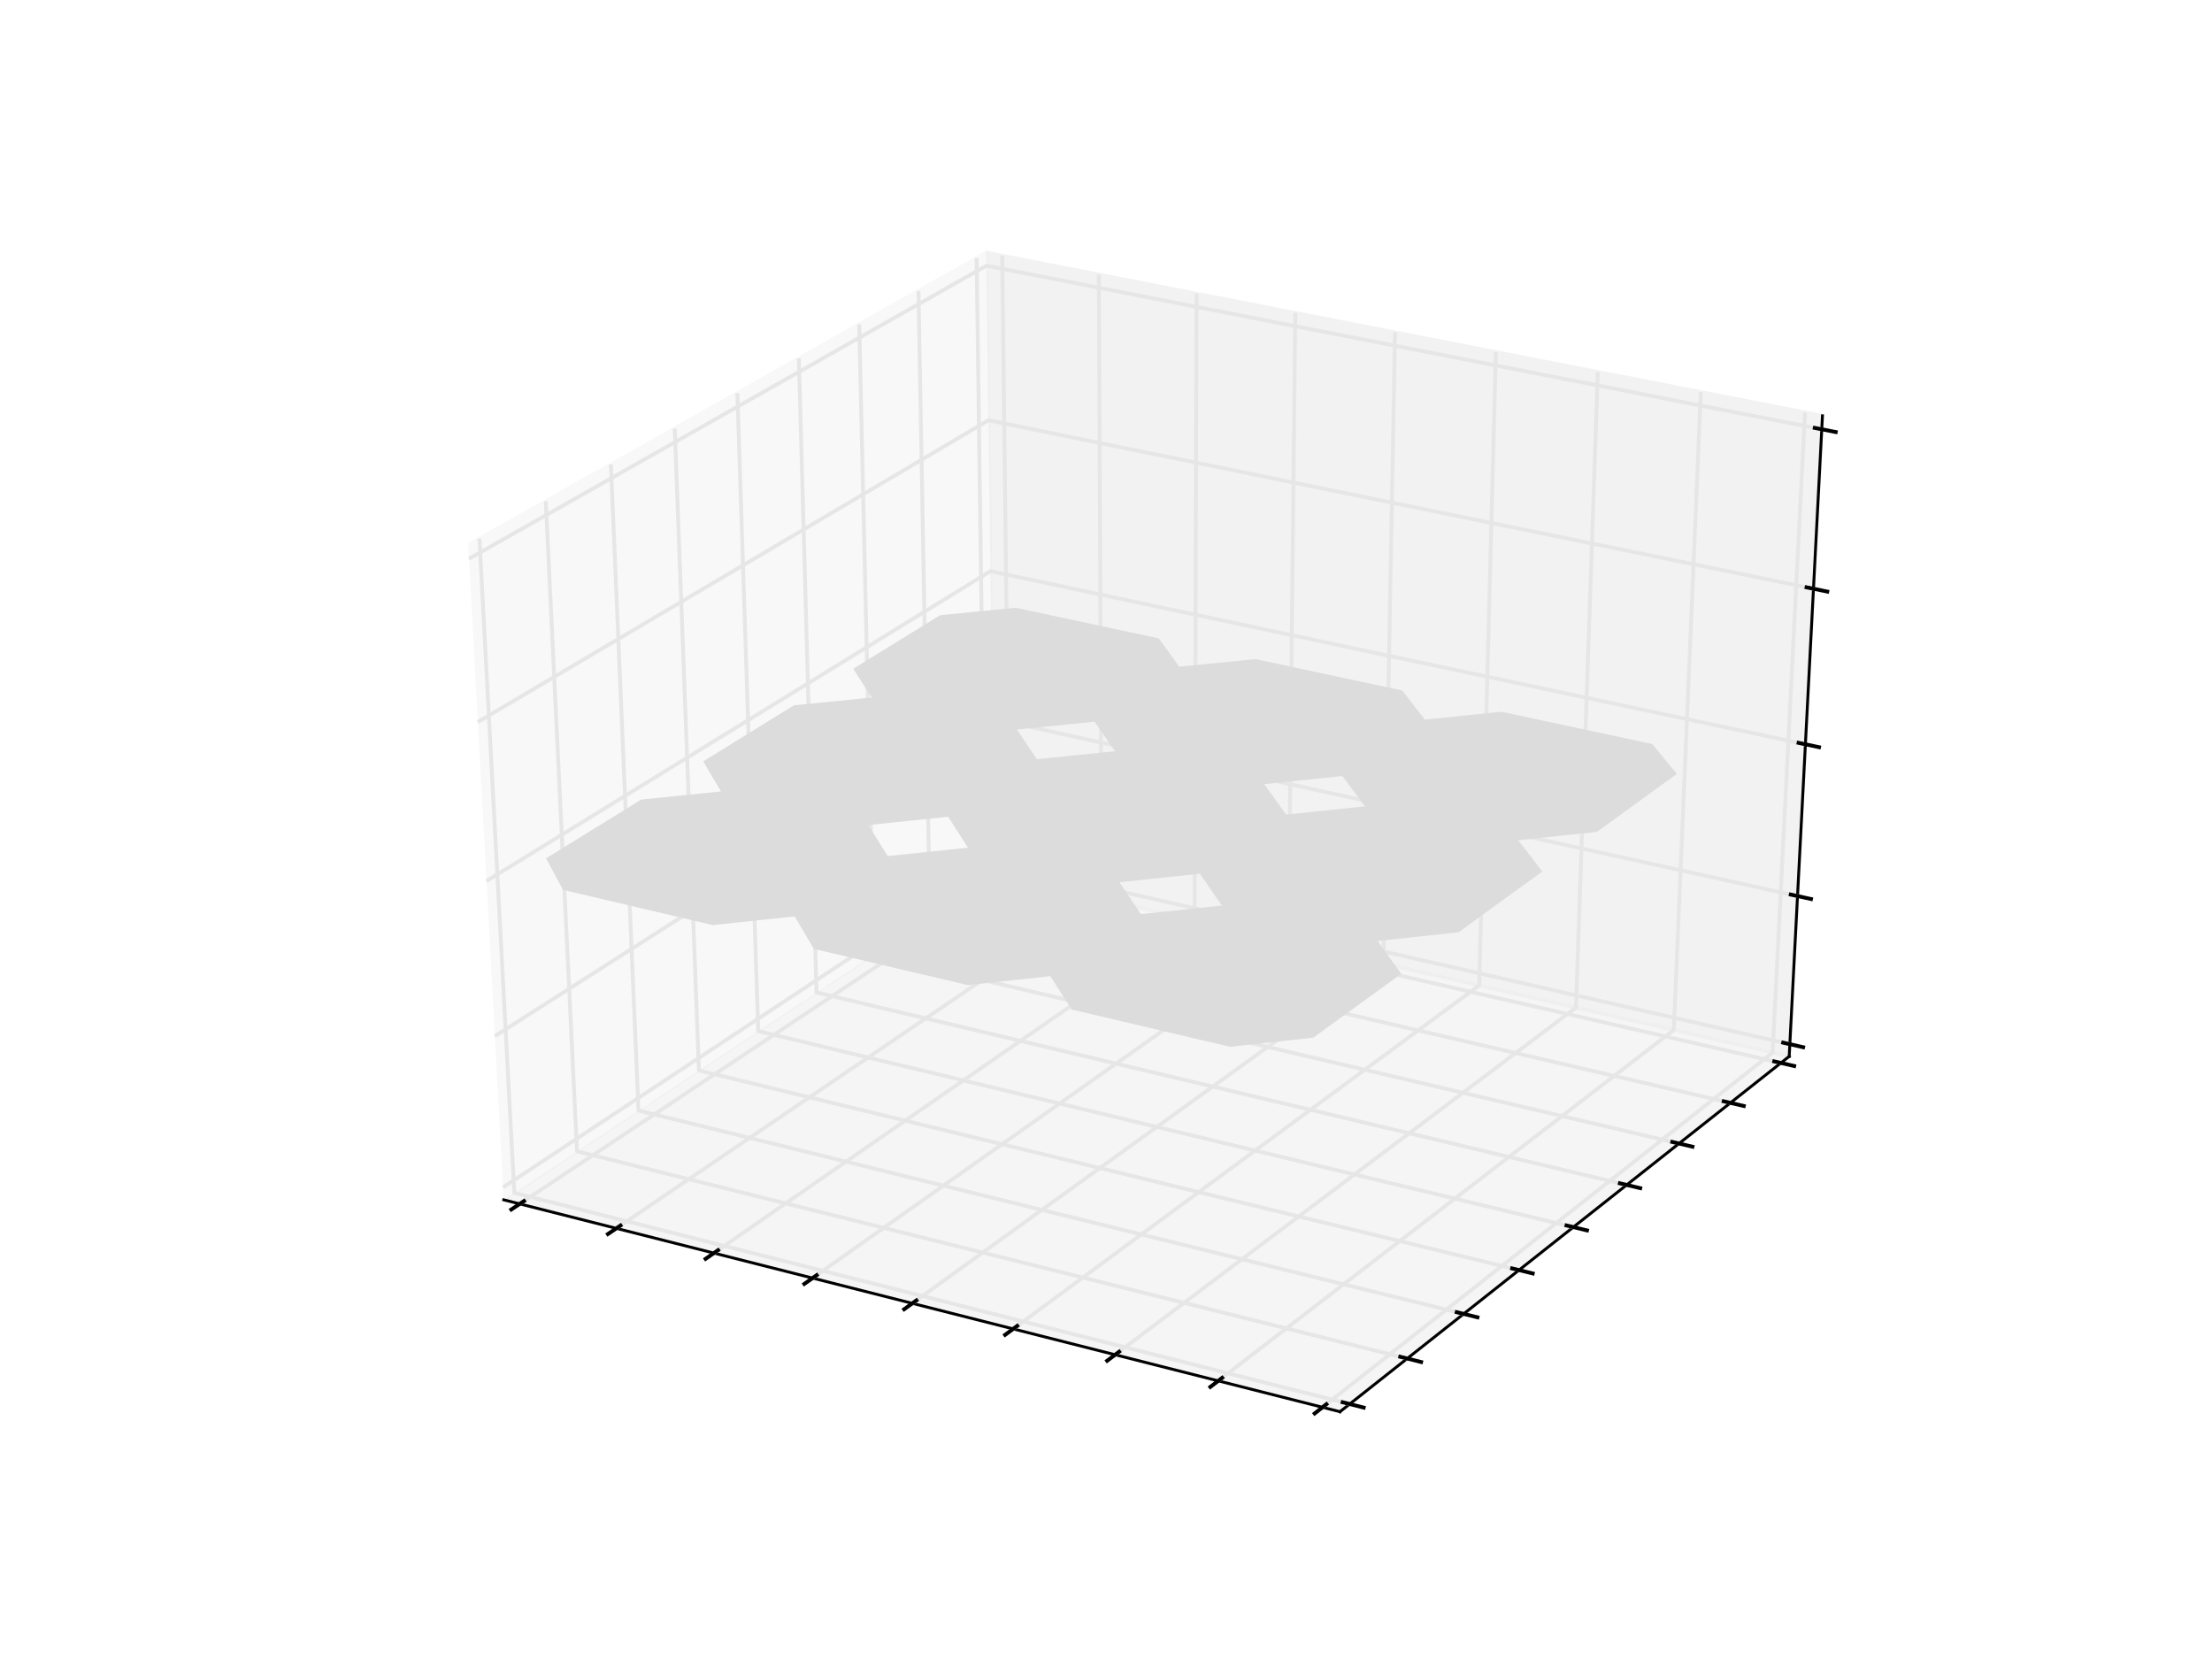
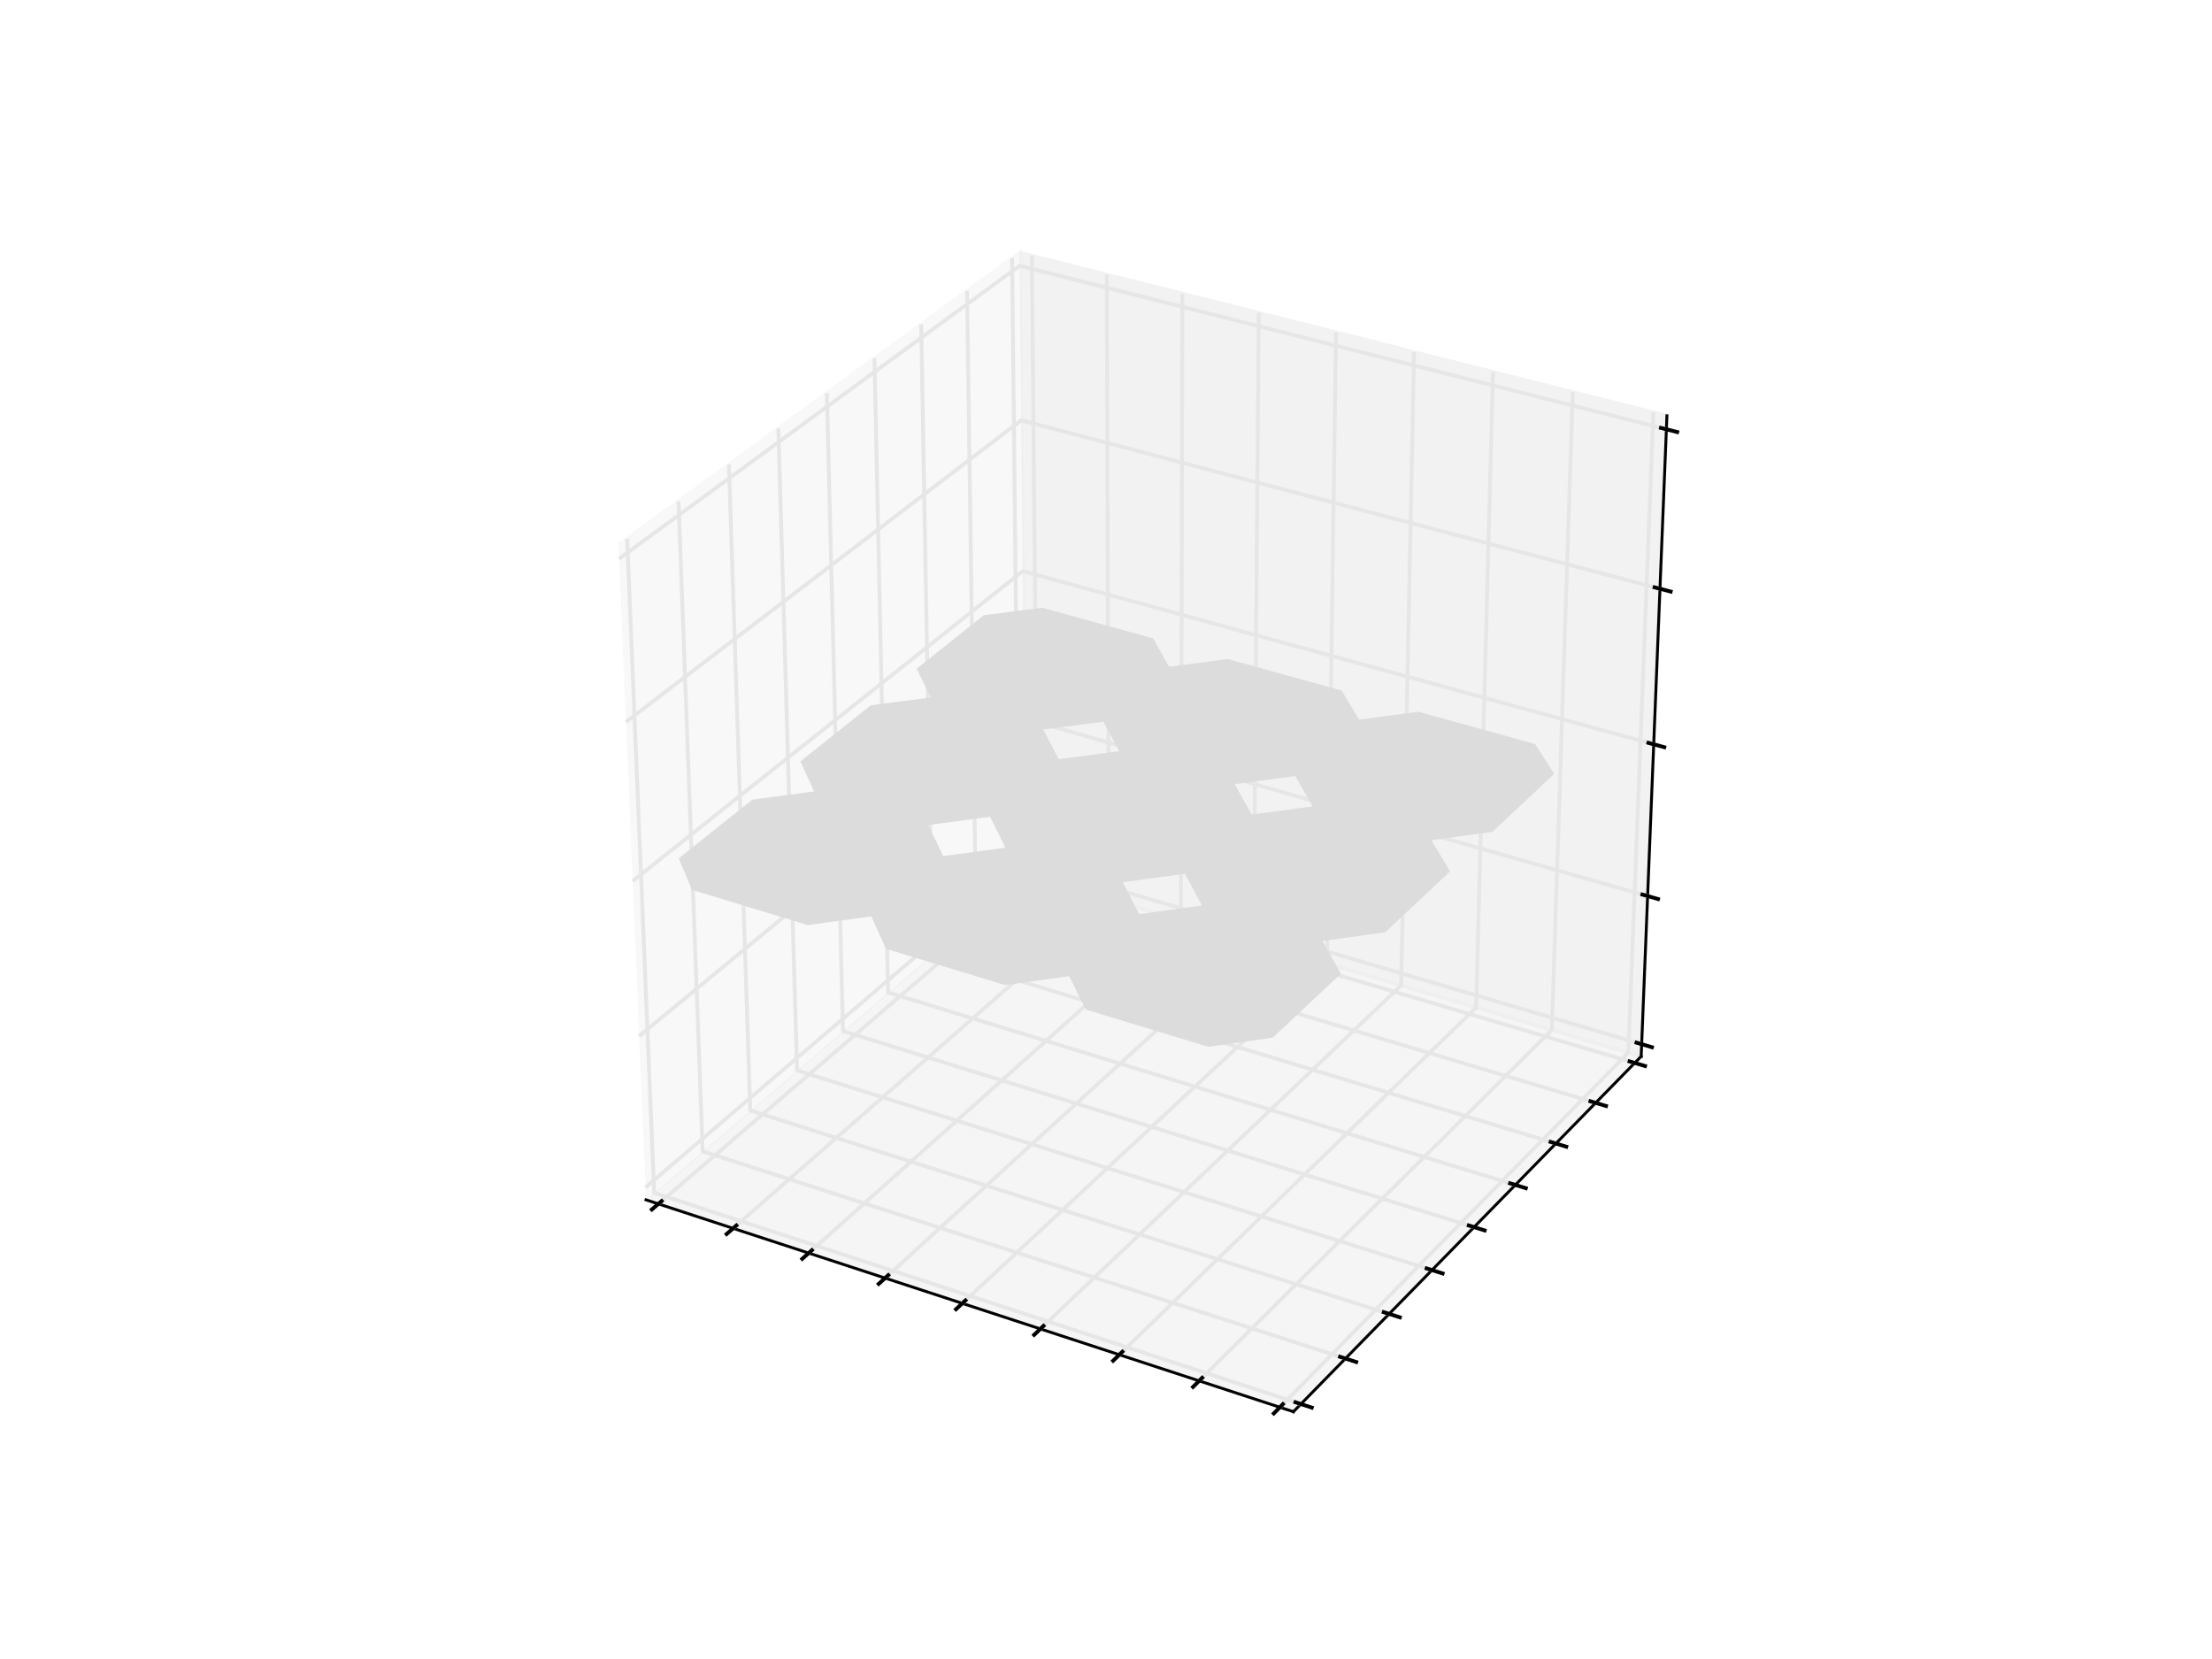
<svg xmlns="http://www.w3.org/2000/svg" height="432pt" version="1.1" viewBox="0 0 576 432" width="576pt">
  <defs>
    <style type="text/css">
*{stroke-linecap:butt;stroke-linejoin:round;}
  </style>
  </defs>
  <g id="figure_1">
    <g id="patch_1">
-       <path d="M 0 432 L 576 432 L 576 0 L 0 0 z " style="fill:#ffffff;" />
+       <path d="M 0 432  L 576 432  L 576 0  L 0 0  z " style="fill:#ffffff;" />
    </g>
    <g id="patch_2">
-       <path d="M 72 388.8 L 518.4 388.8 L 518.4 43.2 L 72 43.2 z " style="fill:#ffffff;" />
+       <path d="M 72 388.8  L 518.4 388.8  L 518.4 43.2  L 72 43.2  z " style="fill:#ffffff;" />
    </g>
    <g id="pane3d_1">
      <g id="patch_3">
-         <path d="M 131.177 312.435 L 258.939 227.701 L 256.812 65.79 L 121.927 141.921 " style="fill:#f2f2f2;opacity:0.5;stroke:#f2f2f2;stroke-linejoin:miter;" />
+         <path d="M 168.215 312.435  L 267.127 227.701  L 265.48 65.79  L 161.053 141.921  " style="fill:#f2f2f2;opacity:0.5;stroke:#f2f2f2;stroke-linejoin:miter;" />
      </g>
    </g>
    <g id="pane3d_2">
      <g id="patch_4">
-         <path d="M 258.939 227.701 L 465.902 275.073 L 474.561 108.279 L 256.812 65.79 " style="fill:#e6e6e6;opacity:0.5;stroke:#e6e6e6;stroke-linejoin:miter;" />
+         <path d="M 267.127 227.701  L 427.356 275.073  L 434.06 108.279  L 265.48 65.79  " style="fill:#e6e6e6;opacity:0.5;stroke:#e6e6e6;stroke-linejoin:miter;" />
      </g>
    </g>
    <g id="pane3d_3">
      <g id="patch_5">
-         <path d="M 131.177 312.435 L 348.93 367.606 L 465.902 275.073 L 258.939 227.701 " style="fill:#ececec;opacity:0.5;stroke:#ececec;stroke-linejoin:miter;" />
+         <path d="M 168.215 312.435  L 336.797 367.606  L 427.356 275.073  L 267.127 227.701  " style="fill:#ececec;opacity:0.5;stroke:#ececec;stroke-linejoin:miter;" />
      </g>
    </g>
    <g id="axis3d_1">
      <g id="line2d_1">
-         <path d="M 131.177 312.435 L 348.93 367.606 " style="fill:none;stroke:#000000;stroke-linecap:square;stroke-width:0.75;" />
+         <path d="M 168.215 312.435  L 336.797 367.606  " style="fill:none;stroke:#000000;stroke-linecap:square;stroke-width:0.75;" />
      </g>
      <g id="Line3DCollection_1">
-         <path d="M 135.341 313.49 L 262.91 228.61 L 260.981 66.603 " style="fill:none;stroke:#e6e6e6;" />
-         <path d="M 160.484 319.86 L 286.875 234.095 L 286.148 71.514 " style="fill:none;stroke:#e6e6e6;" />
-         <path d="M 185.899 326.299 L 311.08 239.636 L 311.581 76.477 " style="fill:none;stroke:#e6e6e6;" />
-         <path d="M 211.591 332.809 L 335.53 245.232 L 337.285 81.492 " style="fill:none;stroke:#e6e6e6;" />
-         <path d="M 237.566 339.39 L 360.229 250.885 L 363.263 86.561 " style="fill:none;stroke:#e6e6e6;" />
-         <path d="M 263.826 346.044 L 385.18 256.596 L 389.52 91.685 " style="fill:none;stroke:#e6e6e6;" />
-         <path d="M 290.378 352.771 L 410.388 262.366 L 416.061 96.864 " style="fill:none;stroke:#e6e6e6;" />
-         <path d="M 317.226 359.574 L 435.855 268.195 L 442.89 102.099 " style="fill:none;stroke:#e6e6e6;" />
-         <path d="M 344.375 366.452 L 461.587 274.085 L 470.012 107.391 " style="fill:none;stroke:#e6e6e6;" />
+         <path d="M 171.439 313.49  L 270.201 228.61  L 268.708 66.603  " style="fill:none;stroke:#e6e6e6;" />
+         <path d="M 190.904 319.86  L 288.755 234.095  L 288.192 71.514  " style="fill:none;stroke:#e6e6e6;" />
+         <path d="M 210.58 326.299  L 307.494 239.636  L 307.882 76.477  " style="fill:none;stroke:#e6e6e6;" />
+         <path d="M 230.471 332.809  L 326.424 245.232  L 327.782 81.492  " style="fill:none;stroke:#e6e6e6;" />
+         <path d="M 250.58 339.39  L 345.545 250.885  L 347.894 86.561  " style="fill:none;stroke:#e6e6e6;" />
+         <path d="M 270.911 346.044  L 364.862 256.596  L 368.222 91.685  " style="fill:none;stroke:#e6e6e6;" />
+         <path d="M 291.467 352.771  L 384.378 262.366  L 388.769 96.864  " style="fill:none;stroke:#e6e6e6;" />
+         <path d="M 312.253 359.574  L 404.094 268.195  L 409.54 102.099  " style="fill:none;stroke:#e6e6e6;" />
+         <path d="M 333.271 366.452  L 424.016 274.085  L 430.538 107.391  " style="fill:none;stroke:#e6e6e6;" />
      </g>
      <g id="xtick_1">
        <g id="line2d_2">
-           <path d="M 136.44 312.758 L 133.139 314.955 " style="fill:none;stroke:#000000;stroke-linecap:square;" />
+           <path d="M 172.289 312.758  L 169.734 314.955  " style="fill:none;stroke:#000000;stroke-linecap:square;" />
        </g>
      </g>
      <g id="xtick_2">
        <g id="line2d_3">
-           <path d="M 161.573 319.121 L 158.301 321.341 " style="fill:none;stroke:#000000;stroke-linecap:square;" />
+           <path d="M 191.747 319.121  L 189.214 321.341  " style="fill:none;stroke:#000000;stroke-linecap:square;" />
        </g>
      </g>
      <g id="xtick_3">
        <g id="line2d_4">
-           <path d="M 186.978 325.552 L 183.737 327.796 " style="fill:none;stroke:#000000;stroke-linecap:square;" />
+           <path d="M 211.415 325.552  L 208.906 327.796  " style="fill:none;stroke:#000000;stroke-linecap:square;" />
        </g>
      </g>
      <g id="xtick_4">
        <g id="line2d_5">
-           <path d="M 212.66 332.054 L 209.45 334.322 " style="fill:none;stroke:#000000;stroke-linecap:square;" />
+           <path d="M 231.298 332.054  L 228.813 334.322  " style="fill:none;stroke:#000000;stroke-linecap:square;" />
        </g>
      </g>
      <g id="xtick_5">
        <g id="line2d_6">
-           <path d="M 238.624 338.626 L 235.445 340.92 " style="fill:none;stroke:#000000;stroke-linecap:square;" />
+           <path d="M 251.399 338.626  L 248.938 340.92  " style="fill:none;stroke:#000000;stroke-linecap:square;" />
        </g>
      </g>
      <g id="xtick_6">
        <g id="line2d_7">
-           <path d="M 264.874 345.272 L 261.727 347.591 " style="fill:none;stroke:#000000;stroke-linecap:square;" />
+           <path d="M 271.722 345.272  L 269.286 347.591  " style="fill:none;stroke:#000000;stroke-linecap:square;" />
        </g>
      </g>
      <g id="xtick_7">
        <g id="line2d_8">
-           <path d="M 291.414 351.991 L 288.302 354.335 " style="fill:none;stroke:#000000;stroke-linecap:square;" />
+           <path d="M 292.269 351.991  L 289.859 354.335  " style="fill:none;stroke:#000000;stroke-linecap:square;" />
        </g>
      </g>
      <g id="xtick_8">
        <g id="line2d_9">
-           <path d="M 318.251 358.784 L 315.173 361.155 " style="fill:none;stroke:#000000;stroke-linecap:square;" />
+           <path d="M 313.046 358.784  L 310.663 361.155  " style="fill:none;stroke:#000000;stroke-linecap:square;" />
        </g>
      </g>
      <g id="xtick_9">
        <g id="line2d_10">
-           <path d="M 345.388 365.654 L 342.345 368.052 " style="fill:none;stroke:#000000;stroke-linecap:square;" />
+           <path d="M 334.055 365.654  L 331.7 368.052  " style="fill:none;stroke:#000000;stroke-linecap:square;" />
        </g>
      </g>
    </g>
    <g id="axis3d_2">
      <g id="line2d_11">
-         <path d="M 465.902 275.073 L 348.93 367.606 " style="fill:none;stroke:#000000;stroke-linecap:square;stroke-width:0.75;" />
+         <path d="M 427.356 275.073  L 336.797 367.606  " style="fill:none;stroke:#000000;stroke-linecap:square;stroke-width:0.75;" />
      </g>
      <g id="Line3DCollection_2">
-         <path d="M 124.84 140.277 L 133.926 310.612 L 351.455 365.609 " style="fill:none;stroke:#e6e6e6;" />
-         <path d="M 142.121 130.523 L 150.242 299.791 L 366.434 353.759 " style="fill:none;stroke:#e6e6e6;" />
-         <path d="M 159.07 120.957 L 166.26 289.167 L 381.128 342.135 " style="fill:none;stroke:#e6e6e6;" />
-         <path d="M 175.698 111.572 L 181.99 278.735 L 395.545 330.73 " style="fill:none;stroke:#e6e6e6;" />
-         <path d="M 192.013 102.363 L 197.438 268.49 L 409.692 319.538 " style="fill:none;stroke:#e6e6e6;" />
-         <path d="M 208.024 93.327 L 212.612 258.426 L 423.578 308.554 " style="fill:none;stroke:#e6e6e6;" />
-         <path d="M 223.739 84.457 L 227.52 248.539 L 437.209 297.771 " style="fill:none;stroke:#e6e6e6;" />
-         <path d="M 239.166 75.749 L 242.169 238.824 L 450.592 287.184 " style="fill:none;stroke:#e6e6e6;" />
-         <path d="M 254.314 67.2 L 256.564 229.276 L 463.734 276.787 " style="fill:none;stroke:#e6e6e6;" />
+         <path d="M 163.308 140.277  L 170.343 310.612  L 338.752 365.609  " style="fill:none;stroke:#e6e6e6;" />
+         <path d="M 176.687 130.523  L 182.974 299.791  L 350.349 353.759  " style="fill:none;stroke:#e6e6e6;" />
+         <path d="M 189.809 120.957  L 195.376 289.167  L 361.725 342.135  " style="fill:none;stroke:#e6e6e6;" />
+         <path d="M 202.682 111.572  L 207.553 278.735  L 372.886 330.73  " style="fill:none;stroke:#e6e6e6;" />
+         <path d="M 215.313 102.363  L 219.513 268.49  L 383.839 319.538  " style="fill:none;stroke:#e6e6e6;" />
+         <path d="M 227.709 93.327  L 231.261 258.426  L 394.589 308.554  " style="fill:none;stroke:#e6e6e6;" />
+         <path d="M 239.875 84.457  L 242.803 248.539  L 405.142 297.771  " style="fill:none;stroke:#e6e6e6;" />
+         <path d="M 251.819 75.749  L 254.143 238.824  L 415.504 287.184  " style="fill:none;stroke:#e6e6e6;" />
+         <path d="M 263.546 67.2  L 265.288 229.276  L 425.678 276.787  " style="fill:none;stroke:#e6e6e6;" />
      </g>
      <g id="xtick_10">
        <g id="line2d_12">
-           <path d="M 349.634 365.149 L 355.1 366.531 " style="fill:none;stroke:#000000;stroke-linecap:square;" />
+           <path d="M 337.342 365.149  L 341.574 366.531  " style="fill:none;stroke:#000000;stroke-linecap:square;" />
        </g>
      </g>
      <g id="xtick_11">
        <g id="line2d_13">
-           <path d="M 364.625 353.308 L 370.056 354.663 " style="fill:none;stroke:#000000;stroke-linecap:square;" />
+           <path d="M 348.948 353.308  L 353.153 354.663  " style="fill:none;stroke:#000000;stroke-linecap:square;" />
        </g>
      </g>
      <g id="xtick_12">
        <g id="line2d_14">
-           <path d="M 379.331 341.692 L 384.726 343.022 " style="fill:none;stroke:#000000;stroke-linecap:square;" />
+           <path d="M 360.334 341.692  L 364.51 343.022  " style="fill:none;stroke:#000000;stroke-linecap:square;" />
        </g>
      </g>
      <g id="xtick_13">
        <g id="line2d_15">
-           <path d="M 393.76 330.296 L 399.119 331.601 " style="fill:none;stroke:#000000;stroke-linecap:square;" />
+           <path d="M 371.504 330.296  L 375.654 331.601  " style="fill:none;stroke:#000000;stroke-linecap:square;" />
        </g>
      </g>
      <g id="xtick_14">
        <g id="line2d_16">
-           <path d="M 407.919 319.112 L 413.244 320.393 " style="fill:none;stroke:#000000;stroke-linecap:square;" />
+           <path d="M 382.466 319.112  L 386.589 320.393  " style="fill:none;stroke:#000000;stroke-linecap:square;" />
        </g>
      </g>
      <g id="xtick_15">
        <g id="line2d_17">
-           <path d="M 421.816 308.135 L 427.106 309.392 " style="fill:none;stroke:#000000;stroke-linecap:square;" />
+           <path d="M 393.225 308.135  L 397.321 309.392  " style="fill:none;stroke:#000000;stroke-linecap:square;" />
        </g>
      </g>
      <g id="xtick_16">
        <g id="line2d_18">
-           <path d="M 435.458 297.36 L 440.714 298.594 " style="fill:none;stroke:#000000;stroke-linecap:square;" />
+           <path d="M 403.787 297.36  L 407.856 298.594  " style="fill:none;stroke:#000000;stroke-linecap:square;" />
        </g>
      </g>
      <g id="xtick_17">
        <g id="line2d_19">
-           <path d="M 448.852 286.78 L 454.075 287.992 " style="fill:none;stroke:#000000;stroke-linecap:square;" />
+           <path d="M 414.157 286.78  L 418.2 287.992  " style="fill:none;stroke:#000000;stroke-linecap:square;" />
        </g>
      </g>
      <g id="xtick_18">
        <g id="line2d_20">
-           <path d="M 462.006 276.391 L 467.195 277.581 " style="fill:none;stroke:#000000;stroke-linecap:square;" />
+           <path d="M 424.34 276.391  L 428.357 277.581  " style="fill:none;stroke:#000000;stroke-linecap:square;" />
        </g>
      </g>
    </g>
    <g id="axis3d_3">
      <g id="line2d_21">
-         <path d="M 465.902 275.073 L 474.561 108.279 " style="fill:none;stroke:#000000;stroke-linecap:square;stroke-width:0.75;" />
+         <path d="M 427.356 275.073  L 434.06 108.279  " style="fill:none;stroke:#000000;stroke-linecap:square;stroke-width:0.75;" />
      </g>
      <g id="Line3DCollection_3">
-         <path d="M 466.066 271.9 L 258.899 224.615 L 131.002 309.197 " style="fill:none;stroke:#e6e6e6;" />
-         <path d="M 468.069 233.331 L 258.406 187.115 L 128.865 269.817 " style="fill:none;stroke:#e6e6e6;" />
-         <path d="M 470.12 193.812 L 257.902 148.731 L 126.674 229.435 " style="fill:none;stroke:#e6e6e6;" />
-         <path d="M 472.223 153.31 L 257.385 109.433 L 124.427 188.014 " style="fill:none;stroke:#e6e6e6;" />
-         <path d="M 474.379 111.786 L 256.857 69.188 L 122.121 145.513 " style="fill:none;stroke:#e6e6e6;" />
+         <path d="M 427.484 271.9  L 267.096 224.615  L 168.079 309.197  " style="fill:none;stroke:#e6e6e6;" />
+         <path d="M 429.034 233.331  L 266.714 187.115  L 166.425 269.817  " style="fill:none;stroke:#e6e6e6;" />
+         <path d="M 430.622 193.812  L 266.324 148.731  L 164.729 229.435  " style="fill:none;stroke:#e6e6e6;" />
+         <path d="M 432.25 153.31  L 265.924 109.433  L 162.989 188.014  " style="fill:none;stroke:#e6e6e6;" />
+         <path d="M 433.919 111.786  L 265.515 69.188  L 161.204 145.513  " style="fill:none;stroke:#e6e6e6;" />
      </g>
      <g id="xtick_19">
        <g id="line2d_22">
-           <path d="M 464.338 271.506 L 469.527 272.69 " style="fill:none;stroke:#000000;stroke-linecap:square;" />
+           <path d="M 426.145 271.506  L 430.163 272.69  " style="fill:none;stroke:#000000;stroke-linecap:square;" />
        </g>
      </g>
      <g id="xtick_20">
        <g id="line2d_23">
-           <path d="M 466.319 232.945 L 471.573 234.103 " style="fill:none;stroke:#000000;stroke-linecap:square;" />
+           <path d="M 427.679 232.945  L 431.747 234.103  " style="fill:none;stroke:#000000;stroke-linecap:square;" />
        </g>
      </g>
      <g id="xtick_21">
        <g id="line2d_24">
-           <path d="M 468.348 193.436 L 473.669 194.566 " style="fill:none;stroke:#000000;stroke-linecap:square;" />
+           <path d="M 429.25 193.436  L 433.37 194.566  " style="fill:none;stroke:#000000;stroke-linecap:square;" />
        </g>
      </g>
      <g id="xtick_22">
        <g id="line2d_25">
-           <path d="M 470.428 152.943 L 475.817 154.044 " style="fill:none;stroke:#000000;stroke-linecap:square;" />
+           <path d="M 430.86 152.943  L 435.033 154.044  " style="fill:none;stroke:#000000;stroke-linecap:square;" />
        </g>
      </g>
      <g id="xtick_23">
        <g id="line2d_26">
-           <path d="M 472.56 111.43 L 478.02 112.5 " style="fill:none;stroke:#000000;stroke-linecap:square;" />
+           <path d="M 432.511 111.43  L 436.738 112.5  " style="fill:none;stroke:#000000;stroke-linecap:square;" />
        </g>
      </g>
    </g>
    <g id="axes_1">
      <g id="Poly3DCollection_1">
-         <path clip-path="url(#pcca6d018d3)" d="M 146.615 231.721 L 159.532 234.76 L 172.52 237.816 L 185.581 240.888 L 206.938 238.637 L 211.921 247.085 L 225.202 250.209 L 238.558 253.351 L 251.989 256.511 L 273.51 254.196 L 279.079 262.884 L 292.74 266.098 L 306.479 269.33 L 320.296 272.58 L 341.982 270.199 L 349.694 264.604 L 357.332 259.064 L 364.894 253.578 L 358.716 245.032 L 379.801 242.764 L 387.146 237.435 L 394.422 232.157 L 401.628 226.929 L 395.323 218.783 L 415.838 216.621 L 422.842 211.539 L 429.782 206.505 L 436.657 201.518 L 430.242 193.745 L 417.085 190.928 L 403.999 188.126 L 390.982 185.338 L 371.012 187.377 L 365.152 179.808 L 352.339 177.064 L 339.593 174.335 L 326.913 171.62 L 307.082 173.606 L 301.751 166.232 L 289.268 163.559 L 276.849 160.9 L 264.494 158.254 L 244.8 160.19 L 237.332 164.798 L 229.796 169.448 L 222.192 174.139 L 226.992 181.627 L 206.776 183.652 L 198.962 188.473 L 191.076 193.339 L 183.117 198.25 L 187.741 206.09 L 166.975 208.21 L 158.79 213.26 L 150.529 218.358 L 142.189 223.504 L 146.615 231.721 z M 226.125 214.833 L 246.901 212.686 L 252.064 220.74 L 231.143 222.919 z M 291.508 229.724 L 312.438 227.518 L 318.168 235.796 L 297.091 238.036 z M 264.807 189.974 L 285.032 187.925 L 290.353 195.613 L 269.991 197.692 z M 329.188 204.185 L 349.557 202.08 L 355.427 209.977 L 334.919 212.112 z " style="fill:#dddcdc;" />
+         <path clip-path="url(#p32a7846c76)" d="M 180.166 231.721  L 190.166 234.76  L 200.222 237.816  L 210.333 240.888  L 226.868 238.637  L 230.726 247.085  L 241.008 250.209  L 251.348 253.351  L 261.746 256.511  L 278.408 254.196  L 282.719 262.884  L 293.296 266.098  L 303.932 269.33  L 314.629 272.58  L 331.418 270.199  L 337.389 264.604  L 343.302 259.064  L 349.157 253.578  L 344.374 245.032  L 360.697 242.764  L 366.384 237.435  L 372.017 232.157  L 377.596 226.929  L 372.714 218.783  L 388.597 216.621  L 394.02 211.539  L 399.392 206.505  L 404.715 201.518  L 399.748 193.745  L 389.563 190.928  L 379.432 188.126  L 369.354 185.338  L 353.893 187.377  L 349.357 179.808  L 339.437 177.064  L 329.569 174.335  L 319.752 171.62  L 304.399 173.606  L 300.272 166.232  L 290.607 163.559  L 280.993 160.9  L 271.427 158.254  L 256.181 160.19  L 250.399 164.798  L 244.565 169.448  L 238.678 174.139  L 242.394 181.627  L 226.743 183.652  L 220.693 188.473  L 214.588 193.339  L 208.426 198.25  L 212.006 206.09  L 195.929 208.21  L 189.593 213.26  L 183.196 218.358  L 176.74 223.504  L 180.166 231.721  z M 241.723 214.833  L 257.807 212.686  L 261.805 220.74  L 245.608 222.919  z M 292.342 229.724  L 308.546 227.518  L 312.982 235.796  L 296.664 238.036  z M 271.67 189.974  L 287.328 187.925  L 291.448 195.613  L 275.684 197.692  z M 321.513 204.185  L 337.283 202.08  L 341.828 209.977  L 325.95 212.112  z " style="fill:#dddcdc;" />
      </g>
    </g>
  </g>
  <defs>
-     <clipPath id="pcca6d018d3">
-       <rect height="345.6" width="446.4" x="72.0" y="43.2" />
+     <clipPath id="p32a7846c76">
+       <rect height="345.6" width="345.6" x="122.4" y="43.2" />
    </clipPath>
  </defs>
</svg>
